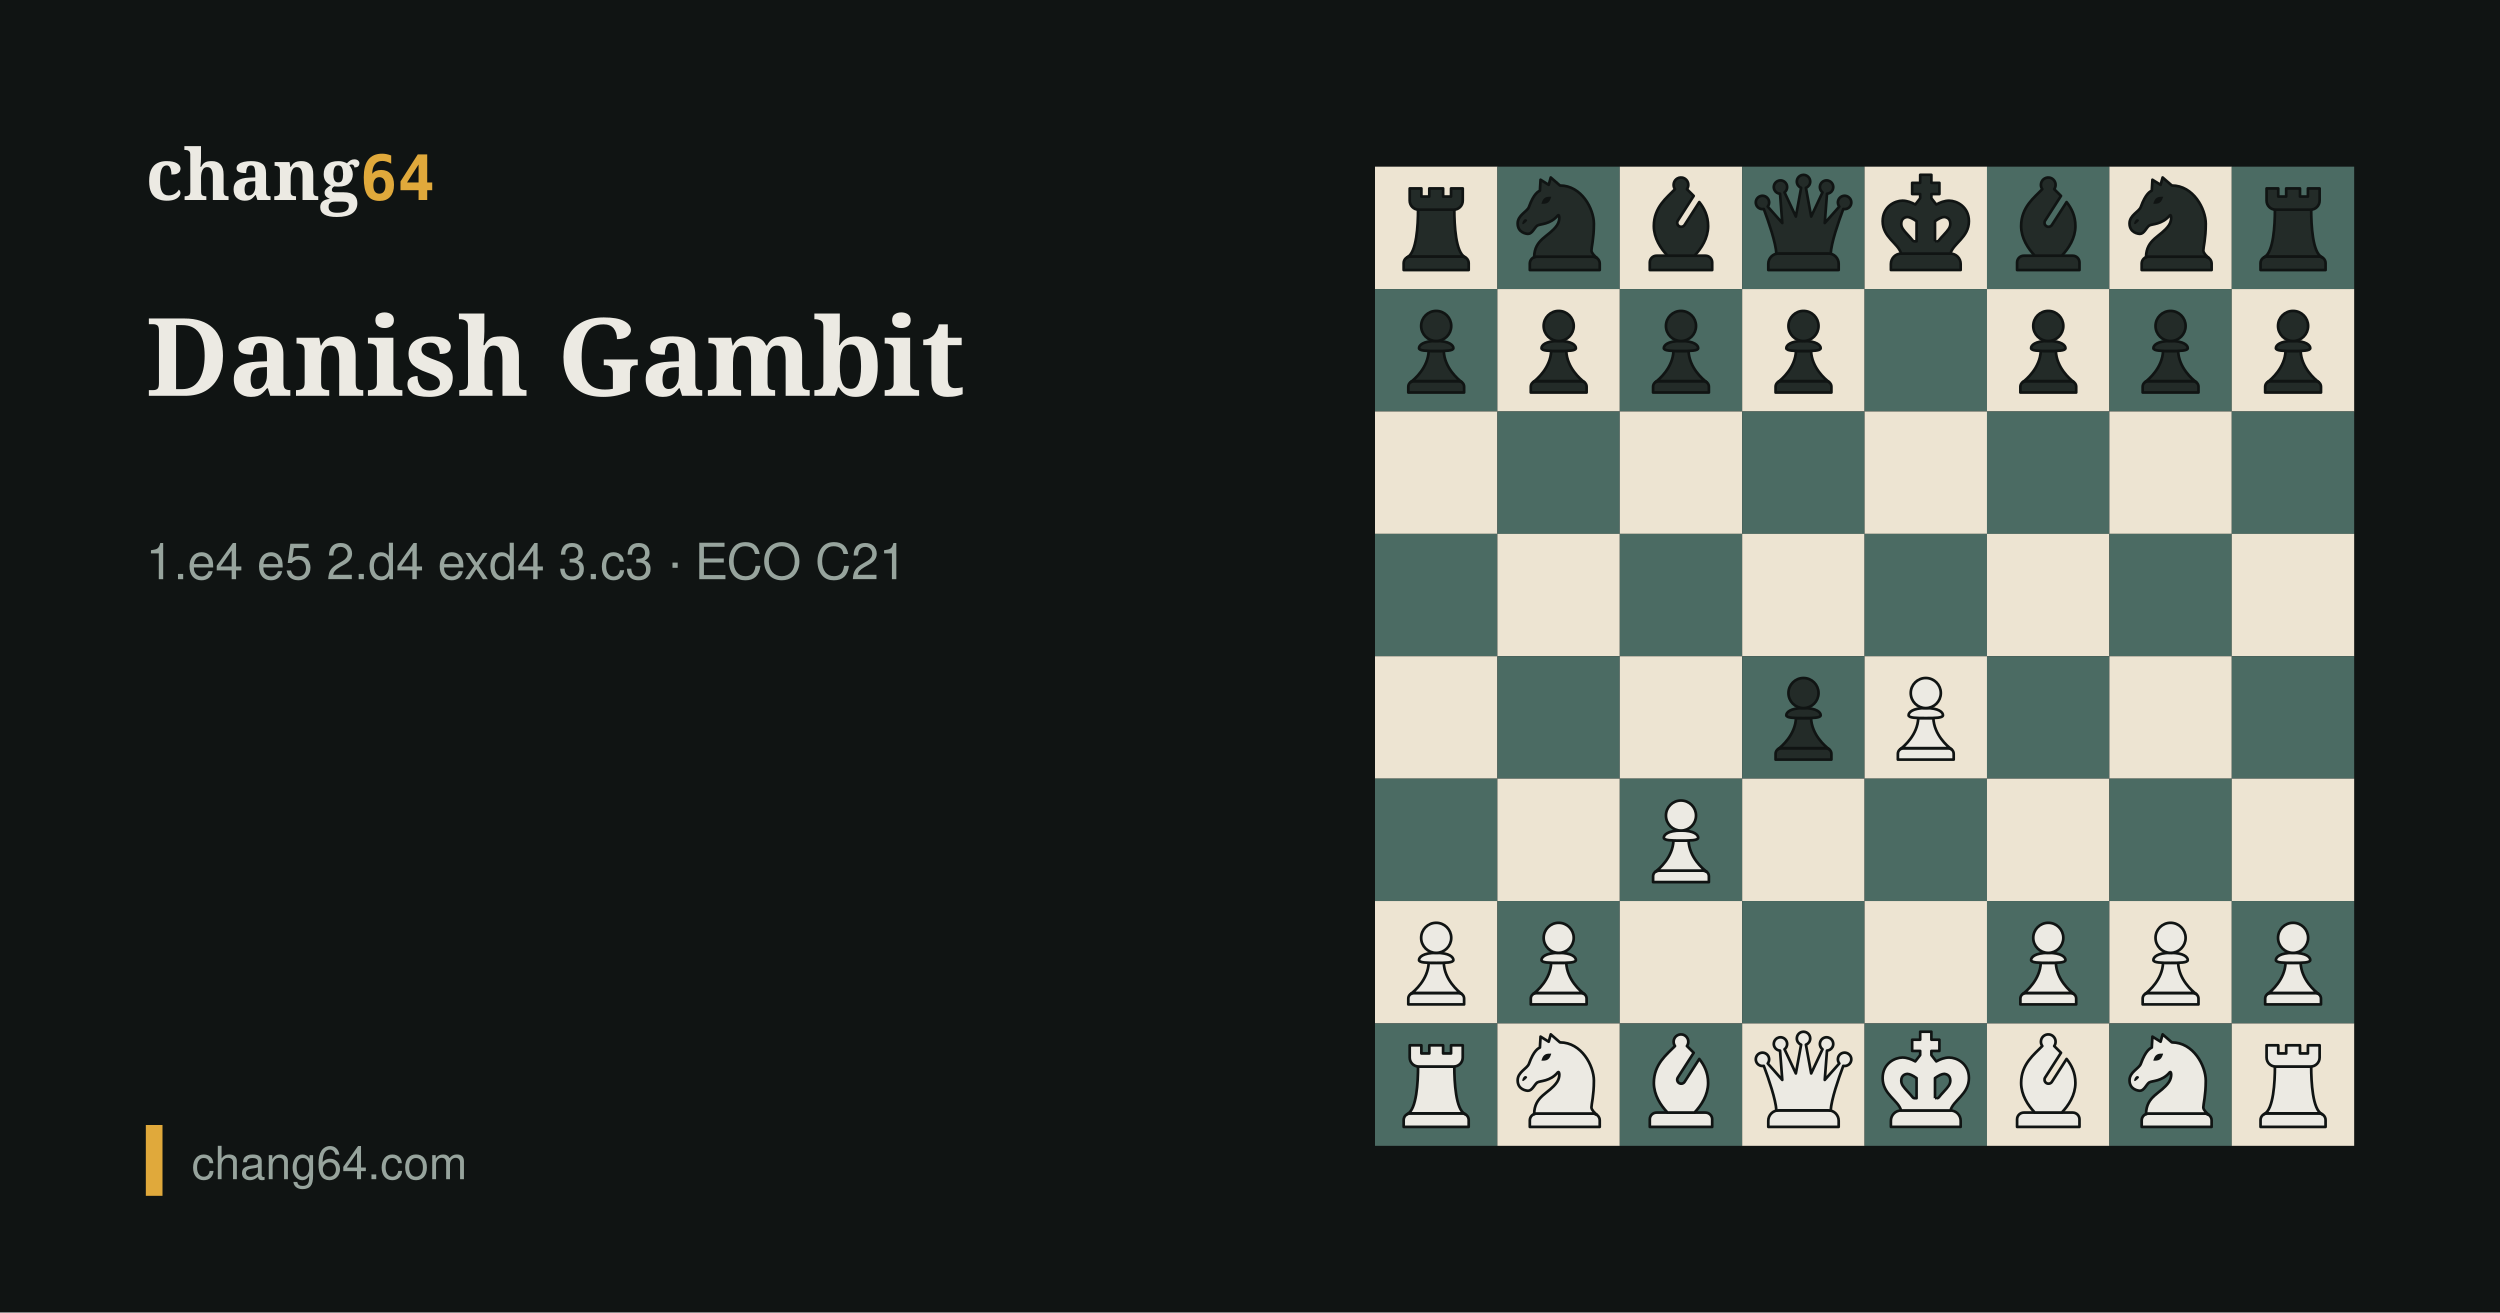
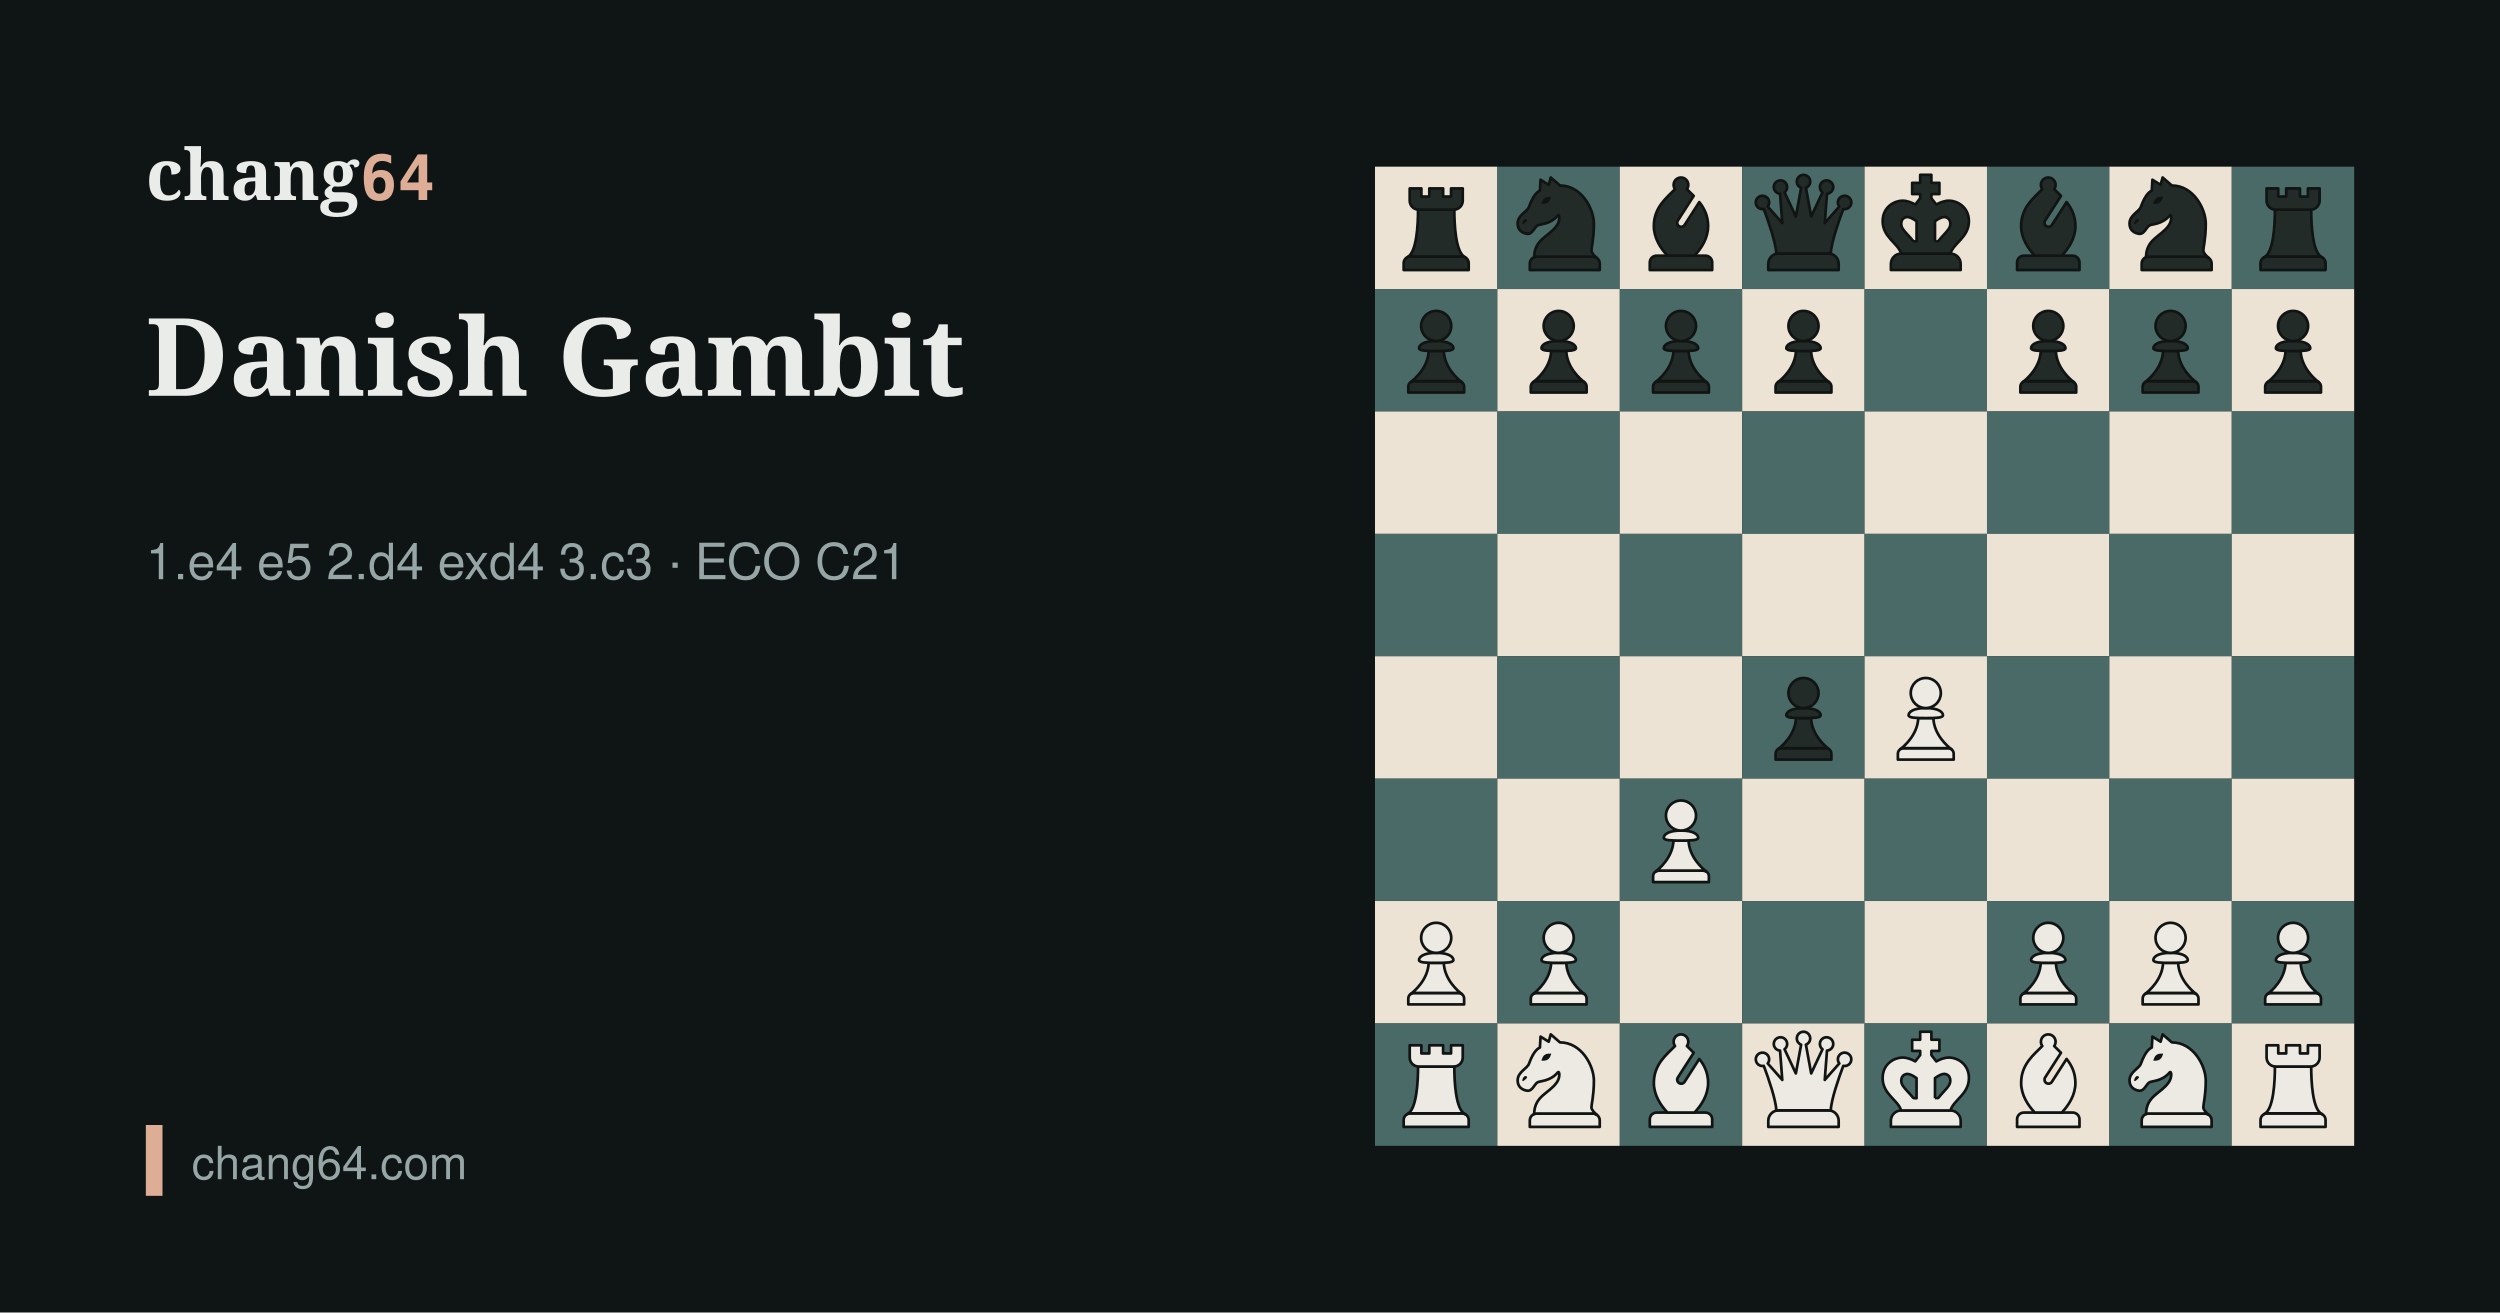
<svg xmlns="http://www.w3.org/2000/svg" width="1200" height="630" viewBox="0 0 1200 630">
-   <rect width="1200" height="630" fill="#101413" />
+   <rect width="1200" height="630" fill="#0F1414" />
  <g transform="translate(660,80)">
-     <rect x="0" y="0" width="58.75" height="58.75" fill="#EDE4D2" />
-     <rect x="58.75" y="0" width="58.75" height="58.75" fill="#4B6B63" />
-     <rect x="117.5" y="0" width="58.75" height="58.75" fill="#EDE4D2" />
-     <rect x="176.25" y="0" width="58.75" height="58.75" fill="#4B6B63" />
-     <rect x="235" y="0" width="58.75" height="58.75" fill="#EDE4D2" />
-     <rect x="293.75" y="0" width="58.75" height="58.75" fill="#4B6B63" />
-     <rect x="352.5" y="0" width="58.75" height="58.75" fill="#EDE4D2" />
-     <rect x="411.25" y="0" width="58.75" height="58.75" fill="#4B6B63" />
-     <rect x="0" y="58.75" width="58.75" height="58.75" fill="#4B6B63" />
-     <rect x="58.75" y="58.75" width="58.75" height="58.75" fill="#EDE4D2" />
-     <rect x="117.5" y="58.75" width="58.75" height="58.75" fill="#4B6B63" />
-     <rect x="176.25" y="58.75" width="58.75" height="58.75" fill="#EDE4D2" />
-     <rect x="235" y="58.75" width="58.75" height="58.75" fill="#4B6B63" />
-     <rect x="293.75" y="58.75" width="58.75" height="58.75" fill="#EDE4D2" />
-     <rect x="352.5" y="58.75" width="58.75" height="58.75" fill="#4B6B63" />
-     <rect x="411.25" y="58.75" width="58.75" height="58.75" fill="#EDE4D2" />
-     <rect x="0" y="117.5" width="58.75" height="58.75" fill="#EDE4D2" />
-     <rect x="58.75" y="117.5" width="58.75" height="58.75" fill="#4B6B63" />
-     <rect x="117.5" y="117.5" width="58.75" height="58.75" fill="#EDE4D2" />
-     <rect x="176.25" y="117.5" width="58.75" height="58.75" fill="#4B6B63" />
-     <rect x="235" y="117.5" width="58.75" height="58.75" fill="#EDE4D2" />
-     <rect x="293.75" y="117.5" width="58.75" height="58.75" fill="#4B6B63" />
-     <rect x="352.5" y="117.5" width="58.75" height="58.75" fill="#EDE4D2" />
-     <rect x="411.25" y="117.5" width="58.75" height="58.75" fill="#4B6B63" />
-     <rect x="0" y="176.25" width="58.75" height="58.75" fill="#4B6B63" />
-     <rect x="58.75" y="176.25" width="58.75" height="58.75" fill="#EDE4D2" />
-     <rect x="117.5" y="176.25" width="58.75" height="58.75" fill="#4B6B63" />
-     <rect x="176.25" y="176.25" width="58.75" height="58.75" fill="#EDE4D2" />
-     <rect x="235" y="176.25" width="58.75" height="58.75" fill="#4B6B63" />
-     <rect x="293.75" y="176.25" width="58.75" height="58.75" fill="#EDE4D2" />
-     <rect x="352.5" y="176.25" width="58.75" height="58.75" fill="#4B6B63" />
-     <rect x="411.25" y="176.25" width="58.75" height="58.75" fill="#EDE4D2" />
-     <rect x="0" y="235" width="58.75" height="58.75" fill="#EDE4D2" />
-     <rect x="58.75" y="235" width="58.75" height="58.75" fill="#4B6B63" />
-     <rect x="117.5" y="235" width="58.75" height="58.75" fill="#EDE4D2" />
-     <rect x="176.25" y="235" width="58.75" height="58.75" fill="#4B6B63" />
-     <rect x="235" y="235" width="58.75" height="58.75" fill="#EDE4D2" />
-     <rect x="293.75" y="235" width="58.75" height="58.75" fill="#4B6B63" />
-     <rect x="352.5" y="235" width="58.75" height="58.75" fill="#EDE4D2" />
-     <rect x="411.25" y="235" width="58.75" height="58.75" fill="#4B6B63" />
-     <rect x="0" y="293.75" width="58.75" height="58.75" fill="#4B6B63" />
-     <rect x="58.75" y="293.75" width="58.75" height="58.75" fill="#EDE4D2" />
-     <rect x="117.5" y="293.75" width="58.75" height="58.75" fill="#4B6B63" />
-     <rect x="176.25" y="293.75" width="58.75" height="58.75" fill="#EDE4D2" />
-     <rect x="235" y="293.75" width="58.75" height="58.75" fill="#4B6B63" />
-     <rect x="293.75" y="293.75" width="58.75" height="58.75" fill="#EDE4D2" />
-     <rect x="352.5" y="293.75" width="58.75" height="58.75" fill="#4B6B63" />
-     <rect x="411.25" y="293.75" width="58.75" height="58.75" fill="#EDE4D2" />
-     <rect x="0" y="352.5" width="58.75" height="58.75" fill="#EDE4D2" />
-     <rect x="58.75" y="352.5" width="58.75" height="58.75" fill="#4B6B63" />
-     <rect x="117.5" y="352.5" width="58.75" height="58.75" fill="#EDE4D2" />
-     <rect x="176.25" y="352.5" width="58.75" height="58.75" fill="#4B6B63" />
-     <rect x="235" y="352.5" width="58.75" height="58.75" fill="#EDE4D2" />
-     <rect x="293.75" y="352.5" width="58.75" height="58.75" fill="#4B6B63" />
-     <rect x="352.5" y="352.5" width="58.75" height="58.75" fill="#EDE4D2" />
-     <rect x="411.25" y="352.5" width="58.75" height="58.75" fill="#4B6B63" />
-     <rect x="0" y="411.25" width="58.75" height="58.75" fill="#4B6B63" />
-     <rect x="58.75" y="411.25" width="58.75" height="58.75" fill="#EDE4D2" />
-     <rect x="117.5" y="411.25" width="58.75" height="58.75" fill="#4B6B63" />
-     <rect x="176.25" y="411.25" width="58.75" height="58.75" fill="#EDE4D2" />
-     <rect x="235" y="411.25" width="58.75" height="58.75" fill="#4B6B63" />
-     <rect x="293.75" y="411.25" width="58.75" height="58.75" fill="#EDE4D2" />
-     <rect x="352.5" y="411.25" width="58.75" height="58.75" fill="#4B6B63" />
-     <rect x="411.25" y="411.25" width="58.75" height="58.75" fill="#EDE4D2" />
+     <rect x="0" y="0" width="58.75" height="58.75" fill="#EDE3D5" />
+     <rect x="58.75" y="0" width="58.75" height="58.75" fill="#4A6A68" />
+     <rect x="117.5" y="0" width="58.75" height="58.75" fill="#EDE3D5" />
+     <rect x="176.25" y="0" width="58.75" height="58.75" fill="#4A6A68" />
+     <rect x="235" y="0" width="58.75" height="58.75" fill="#EDE3D5" />
+     <rect x="293.75" y="0" width="58.75" height="58.75" fill="#4A6A68" />
+     <rect x="352.5" y="0" width="58.75" height="58.75" fill="#EDE3D5" />
+     <rect x="411.25" y="0" width="58.75" height="58.75" fill="#4A6A68" />
+     <rect x="0" y="58.75" width="58.75" height="58.75" fill="#4A6A68" />
+     <rect x="58.75" y="58.75" width="58.75" height="58.75" fill="#EDE3D5" />
+     <rect x="117.5" y="58.75" width="58.75" height="58.75" fill="#4A6A68" />
+     <rect x="176.25" y="58.75" width="58.75" height="58.75" fill="#EDE3D5" />
+     <rect x="235" y="58.75" width="58.75" height="58.75" fill="#4A6A68" />
+     <rect x="293.75" y="58.75" width="58.75" height="58.75" fill="#EDE3D5" />
+     <rect x="352.5" y="58.75" width="58.75" height="58.75" fill="#4A6A68" />
+     <rect x="411.25" y="58.75" width="58.75" height="58.75" fill="#EDE3D5" />
+     <rect x="0" y="117.5" width="58.75" height="58.75" fill="#EDE3D5" />
+     <rect x="58.75" y="117.5" width="58.75" height="58.75" fill="#4A6A68" />
+     <rect x="117.5" y="117.5" width="58.75" height="58.75" fill="#EDE3D5" />
+     <rect x="176.25" y="117.5" width="58.75" height="58.75" fill="#4A6A68" />
+     <rect x="235" y="117.5" width="58.75" height="58.75" fill="#EDE3D5" />
+     <rect x="293.75" y="117.5" width="58.75" height="58.75" fill="#4A6A68" />
+     <rect x="352.5" y="117.5" width="58.75" height="58.75" fill="#EDE3D5" />
+     <rect x="411.25" y="117.5" width="58.75" height="58.75" fill="#4A6A68" />
+     <rect x="0" y="176.25" width="58.75" height="58.75" fill="#4A6A68" />
+     <rect x="58.75" y="176.25" width="58.75" height="58.75" fill="#EDE3D5" />
+     <rect x="117.5" y="176.25" width="58.75" height="58.75" fill="#4A6A68" />
+     <rect x="176.25" y="176.25" width="58.75" height="58.75" fill="#EDE3D5" />
+     <rect x="235" y="176.25" width="58.75" height="58.75" fill="#4A6A68" />
+     <rect x="293.75" y="176.25" width="58.75" height="58.75" fill="#EDE3D5" />
+     <rect x="352.5" y="176.25" width="58.75" height="58.75" fill="#4A6A68" />
+     <rect x="411.25" y="176.25" width="58.75" height="58.75" fill="#EDE3D5" />
+     <rect x="0" y="235" width="58.75" height="58.75" fill="#EDE3D5" />
+     <rect x="58.75" y="235" width="58.75" height="58.75" fill="#4A6A68" />
+     <rect x="117.5" y="235" width="58.75" height="58.75" fill="#EDE3D5" />
+     <rect x="176.25" y="235" width="58.75" height="58.75" fill="#4A6A68" />
+     <rect x="235" y="235" width="58.75" height="58.75" fill="#EDE3D5" />
+     <rect x="293.75" y="235" width="58.75" height="58.75" fill="#4A6A68" />
+     <rect x="352.5" y="235" width="58.75" height="58.75" fill="#EDE3D5" />
+     <rect x="411.25" y="235" width="58.75" height="58.75" fill="#4A6A68" />
+     <rect x="0" y="293.75" width="58.75" height="58.75" fill="#4A6A68" />
+     <rect x="58.75" y="293.75" width="58.75" height="58.75" fill="#EDE3D5" />
+     <rect x="117.5" y="293.75" width="58.75" height="58.75" fill="#4A6A68" />
+     <rect x="176.25" y="293.75" width="58.75" height="58.75" fill="#EDE3D5" />
+     <rect x="235" y="293.75" width="58.75" height="58.75" fill="#4A6A68" />
+     <rect x="293.75" y="293.75" width="58.75" height="58.75" fill="#EDE3D5" />
+     <rect x="352.5" y="293.75" width="58.75" height="58.75" fill="#4A6A68" />
+     <rect x="411.25" y="293.75" width="58.75" height="58.75" fill="#EDE3D5" />
+     <rect x="0" y="352.5" width="58.75" height="58.75" fill="#EDE3D5" />
+     <rect x="58.75" y="352.5" width="58.75" height="58.75" fill="#4A6A68" />
+     <rect x="117.5" y="352.5" width="58.75" height="58.75" fill="#EDE3D5" />
+     <rect x="176.25" y="352.5" width="58.75" height="58.75" fill="#4A6A68" />
+     <rect x="235" y="352.5" width="58.75" height="58.75" fill="#EDE3D5" />
+     <rect x="293.75" y="352.5" width="58.75" height="58.75" fill="#4A6A68" />
+     <rect x="352.5" y="352.5" width="58.75" height="58.75" fill="#EDE3D5" />
+     <rect x="411.25" y="352.5" width="58.75" height="58.75" fill="#4A6A68" />
+     <rect x="0" y="411.25" width="58.75" height="58.75" fill="#4A6A68" />
+     <rect x="58.75" y="411.25" width="58.75" height="58.75" fill="#EDE3D5" />
+     <rect x="117.5" y="411.25" width="58.75" height="58.75" fill="#4A6A68" />
+     <rect x="176.25" y="411.25" width="58.75" height="58.75" fill="#EDE3D5" />
+     <rect x="235" y="411.25" width="58.75" height="58.75" fill="#4A6A68" />
+     <rect x="293.75" y="411.25" width="58.75" height="58.75" fill="#EDE3D5" />
+     <rect x="352.5" y="411.25" width="58.75" height="58.75" fill="#4A6A68" />
+     <rect x="411.25" y="411.25" width="58.75" height="58.75" fill="#EDE3D5" />
    <defs>
      <symbol id="pbr" viewBox="0 0 45 45">
        <path d="M12.99,33.03h19.01c1.35,0,2.45,1.1,2.45,2.45v2.52H10.54v-2.52c0-1.35,1.1-2.45,2.45-2.45Z" fill="#232b28" stroke="#101413" stroke-linecap="round" stroke-linejoin="round" />
        <path d="M29.17,15.8c-.07,0-.15.01-.23.01h-12.88c-.08,0-.15,0-.23-.01-.01,5.69-.51,15.85-3.95,17.49,0,0,0,0,0,0,.33-.17.71-.27,1.11-.27h19.01c.4,0,.78.1,1.11.27,0,0,0,0,0,0-3.45-1.65-3.94-11.8-3.95-17.49Z" fill="#232b28" stroke="#101413" stroke-linecap="round" stroke-linejoin="round" />
        <path d="M27.96,8v2.99h-2.92v-2.99h-5.07v2.99h-2.92v-2.99h-4.29v4.5c0,1.83,1.48,3.31,3.31,3.31h12.88c1.83,0,3.31-1.48,3.31-3.31v-4.5h-4.29Z" fill="#232b28" stroke="#101413" stroke-linecap="round" stroke-linejoin="round" />
      </symbol>
      <symbol id="pbn" viewBox="0 0 45 45">
        <path d="M14.4,33.1h20.67c1.39,0,2.52,1.13,2.52,2.52v2.38H11.88v-2.38c0-1.39,1.13-2.52,2.52-2.52Z" fill="#232b28" stroke="#101413" stroke-linecap="round" stroke-linejoin="round" stroke-width="1" />
        <path d="M14.65,21.66c.97-.66,4.68-.28,7.56-3.75.52-.62.98,1.68-.34,3.64-2.86,4.23-8.3,4.94-8.39,11.72.29-.11.6-.18.92-.18h20.67c.52,0,1,.16,1.4.42-.55-.46-1.93-1.71-1.93-2.68,0-1.21.9-4.35.9-9.83s-4.54-14.07-12.47-14.07l-3.39-2.95-.75,2.7-3-1.87s-.15,2.38-.24,4.01c-.54.3-2.22.96-4.03,5.99-.63,1.75-4.15,3-4.15,6.07,0,3.41,3.21,3.83,3.82,3.83,1.57,0,2.36-2.34,3.42-3.06Z" fill="#232b28" stroke="#101413" stroke-linecap="round" stroke-linejoin="round" stroke-width="1" />
        <path d="M18.54,13.2c.9-.63.98-1.58,1.21-2.02.03-.06-.02-.12-.08-.12-.49.06-1.4-.18-2.31.45-.9.64-.98,1.58-1.2,2.02-.03.06.02.12.08.12.49-.06,1.4.18,2.3-.45Z" fill="#101413" />
        <path d="M10.24,20.58c-.46.42-.86.73-1.07.5s.14-1.16.6-1.57.87-.16,1.08.07-.15.59-.61,1.01Z" fill="#101413" />
      </symbol>
      <symbol id="pbb" viewBox="0 0 45 45">
        <path d="M13.5,32.74h18c1.36,0,2.47,1.11,2.47,2.47v2.79H11.03v-2.79c0-1.36,1.11-2.47,2.47-2.47Z" fill="#232b28" stroke="#101413" stroke-linecap="round" stroke-linejoin="round" stroke-width="1" />
        <path d="M27.46,32.74c2.5-2.65,5.01-6.42,5.01-10.9,0-3.8-1.45-6.58-3.24-8.82l-5.4,8.41c-.44.69-1.36.89-2.04.45h0c-.69-.44-.89-1.36-.45-2.04l5.83-9.09c-.88-.88-1.74-1.69-2.49-2.47.4-.56.6-1.27.47-2.04-.18-1.1-1.08-2.02-2.18-2.21-1.7-.29-3.18,1.01-3.18,2.66,0,.59.19,1.13.51,1.58-2.94,3.06-7.78,6.6-7.78,13.55,0,4.48,2.51,8.26,5.01,10.9h9.93Z" fill="#232b28" stroke="#101413" stroke-linecap="round" stroke-linejoin="round" stroke-width="1" />
      </symbol>
      <symbol id="pbq" viewBox="0 0 45 45">
        <path d="M31.62,31.91H13.38c-2.1,0-3.82,1.72-3.82,3.82v2.27h25.88v-2.27c0-2.11-1.71-3.82-3.82-3.82Z" fill="#232b28" stroke="#101413" stroke-linecap="round" stroke-linejoin="round" />
        <path d="M39.59,11.71c-.8-1.1-2.33-1.34-3.43-.54s-1.34,2.33-.54,3.43c.02.02.04.04.05.07l-5.35,6.05.82-10.77c.83-.06,1.62-.53,2.03-1.33.62-1.21.14-2.69-1.07-3.3-.19-.1-.39-.16-.58-.21h0s0,0,0,0c-1.07-.24-2.2.26-2.72,1.28-.55,1.07-.23,2.35.69,3.06l-4.16,8.89-1.94-10.57c.93-.35,1.58-1.25,1.58-2.29,0-1.36-1.1-2.46-2.46-2.46h0c-1.36,0-2.46,1.1-2.46,2.46,0,1.05.66,1.94,1.58,2.29l-1.94,10.57-4.16-8.89c.92-.71,1.23-1.99.69-3.06-.52-1.02-1.65-1.52-2.72-1.28h0s0,0,0,0c-.2.04-.39.11-.58.21-1.21.62-1.69,2.1-1.07,3.3.41.8,1.19,1.28,2.03,1.33l.82,10.77-5.35-6.05s.04-.04.05-.07c.8-1.1.55-2.63-.54-3.43s-2.63-.55-3.43.54c-.8,1.1-.55,2.63.54,3.43.58.42,1.29.55,1.94.42,1.81,4.84,4.41,12.39,4.63,16.46.28-.06.56-.1.86-.1h18.24c.3,0,.58.04.86.1.22-4.07,2.81-11.61,4.63-16.46.65.13,1.36,0,1.94-.42,1.1-.8,1.34-2.33.54-3.43Z" fill="#232b28" stroke="#101413" stroke-linecap="round" stroke-linejoin="round" />
      </symbol>
      <symbol id="pbk" viewBox="0 0 45 45">
        <path d="M31.54,31.96H13.46c-2.08,0-3.79,1.7-3.79,3.79v2.25h25.66v-2.25c0-2.09-1.7-3.79-3.79-3.79Z" fill="#232b28" stroke="#101413" stroke-linecap="round" stroke-linejoin="round" stroke-width=".98" />
        <path d="M31.08,12.5c-1.67,0-3.32.64-4.72,1.42l-1.8-2.32v-1.53h2.95v-4.12h-2.95v-2.95h-4.12v2.95h-2.95v4.12h2.95v1.53l-1.8,2.32c-1.4-.78-3.05-1.42-4.72-1.42-2.74,0-7.28,2.13-7.28,7.55,0,5.98,5.8,8.15,6.78,11.92.01,0,.03,0,.04,0h18.08s.03,0,.04,0c.97-3.77,6.78-5.94,6.78-11.92,0-5.41-4.54-7.55-7.28-7.55ZM29.1,25.07c-.58.62-1.23,1.31-1.82,2.09-.14.18-.35.29-.58.29-.35,0-.84,0-.81,0v-7.39c1.3-.96,2.57-1.55,3.39-1.56.42.03,2.24.27,2.24,2.46,0,1.37-.74,2.3-2.42,4.1ZM13.48,20.97c0-2.19,1.82-2.44,2.24-2.46.82.01,2.09.6,3.39,1.56v7.39s-.46,0-.81,0c-.23,0-.44-.11-.58-.29-.59-.77-1.24-1.46-1.82-2.09-1.68-1.8-2.42-2.73-2.42-4.1Z" fill="#232b28" stroke="#101413" stroke-linecap="round" stroke-linejoin="round" stroke-width=".98" />
      </symbol>
      <symbol id="pbp" viewBox="0 0 45 45">
        <path d="M14.31,33.79h16.38c1.14,0,2.07.93,2.07,2.07v2.14H12.24v-2.14c0-1.14.93-2.07,2.07-2.07Z" fill="#232b28" stroke="#101413" stroke-linecap="round" stroke-linejoin="round" />
        <path d="M31.85,34.14c-1.31-1.01-6.34-5.24-6.57-11.44-.84.03-1.78.03-2.77.03s-1.94,0-2.77-.03c-.24,6.2-5.26,10.43-6.57,11.44,0,0,0,0,0,0,.33-.22.73-.35,1.16-.35h16.38c.43,0,.83.13,1.16.35,0,0,0,0,0,0Z" fill="#232b28" stroke="#101413" stroke-linecap="round" stroke-linejoin="round" />
        <path d="M28.82,21.68c0,1.02-2.83,1.05-6.32,1.05s-6.32-.04-6.32-1.05,1.41-2.63,6.32-2.63,6.32,1.61,6.32,2.63Z" fill="#232b28" stroke="#101413" stroke-linecap="round" stroke-linejoin="round" />
        <circle cx="22.5" cy="13.53" r="5.53" fill="#232b28" stroke="#101413" stroke-linecap="round" stroke-linejoin="round" />
      </symbol>
      <symbol id="pwp" viewBox="0 0 45 45">
        <path d="M14.31,33.79h16.38c1.14,0,2.07.93,2.07,2.07v2.14H12.24v-2.14c0-1.14.93-2.07,2.07-2.07Z" fill="#eceae3" stroke="#101413" stroke-linecap="round" stroke-linejoin="round" />
        <path d="M31.85,34.14c-1.31-1.01-6.34-5.24-6.57-11.44-.84.03-1.78.03-2.77.03s-1.94,0-2.77-.03c-.24,6.2-5.26,10.43-6.57,11.44,0,0,0,0,0,0,.33-.22.73-.35,1.16-.35h16.38c.43,0,.83.13,1.16.35,0,0,0,0,0,0Z" fill="#eceae3" stroke="#101413" stroke-linecap="round" stroke-linejoin="round" />
        <path d="M28.82,21.68c0,1.02-2.83,1.05-6.32,1.05s-6.32-.04-6.32-1.05,1.41-2.63,6.32-2.63,6.32,1.61,6.32,2.63Z" fill="#eceae3" stroke="#101413" stroke-linecap="round" stroke-linejoin="round" />
        <circle cx="22.5" cy="13.53" r="5.53" fill="#eceae3" stroke="#101413" stroke-linecap="round" stroke-linejoin="round" />
      </symbol>
      <symbol id="pwr" viewBox="0 0 45 45">
        <path d="M12.99,33.03h19.01c1.35,0,2.45,1.1,2.45,2.45v2.52H10.54v-2.52c0-1.35,1.1-2.45,2.45-2.45Z" fill="#eceae3" stroke="#101413" stroke-linecap="round" stroke-linejoin="round" />
        <path d="M29.17,15.8c-.07,0-.15.01-.23.01h-12.88c-.08,0-.15,0-.23-.01-.01,5.69-.51,15.85-3.95,17.49,0,0,0,0,0,0,.33-.17.71-.27,1.11-.27h19.01c.4,0,.78.1,1.11.27,0,0,0,0,0,0-3.45-1.65-3.94-11.8-3.95-17.49Z" fill="#eceae3" stroke="#101413" stroke-linecap="round" stroke-linejoin="round" />
        <path d="M27.96,8v2.99h-2.92v-2.99h-5.07v2.99h-2.92v-2.99h-4.29v4.5c0,1.83,1.48,3.31,3.31,3.31h12.88c1.83,0,3.31-1.48,3.31-3.31v-4.5h-4.29Z" fill="#eceae3" stroke="#101413" stroke-linecap="round" stroke-linejoin="round" />
      </symbol>
      <symbol id="pwn" viewBox="0 0 45 45">
        <path d="M14.4,33.1h20.67c1.39,0,2.52,1.13,2.52,2.52v2.38H11.88v-2.38c0-1.39,1.13-2.52,2.52-2.52Z" fill="#eceae3" stroke="#101413" stroke-linecap="round" stroke-linejoin="round" stroke-width="1" />
        <path d="M14.65,21.66c.97-.66,4.68-.28,7.56-3.75.52-.62.98,1.68-.34,3.64-2.86,4.23-8.3,4.94-8.39,11.72.29-.11.6-.18.92-.18h20.67c.52,0,1,.16,1.4.42-.55-.46-1.93-1.71-1.93-2.68,0-1.21.9-4.35.9-9.83s-4.54-14.07-12.47-14.07l-3.39-2.95-.75,2.7-3-1.87s-.15,2.38-.24,4.01c-.54.3-2.22.96-4.03,5.99-.63,1.75-4.15,3-4.15,6.07,0,3.41,3.21,3.83,3.82,3.83,1.57,0,2.36-2.34,3.42-3.06Z" fill="#eceae3" stroke="#101413" stroke-linecap="round" stroke-linejoin="round" stroke-width="1" />
        <path d="M18.54,13.2c.9-.63.98-1.58,1.21-2.02.03-.06-.02-.12-.08-.12-.49.06-1.4-.18-2.31.45-.9.64-.98,1.58-1.2,2.02-.03.06.02.12.08.12.49-.06,1.4.18,2.3-.45Z" fill="#101413" />
        <path d="M10.24,20.58c-.46.42-.86.73-1.07.5s.14-1.16.6-1.57.87-.16,1.08.07-.15.59-.61,1.01Z" fill="#101413" />
      </symbol>
      <symbol id="pwb" viewBox="0 0 45 45">
        <path d="M13.5,32.74h18c1.36,0,2.47,1.11,2.47,2.47v2.79H11.03v-2.79c0-1.36,1.11-2.47,2.47-2.47Z" fill="#eceae3" stroke="#101413" stroke-linecap="round" stroke-linejoin="round" stroke-width="1" />
        <path d="M27.46,32.74c2.5-2.65,5.01-6.42,5.01-10.9,0-3.8-1.45-6.58-3.24-8.82l-5.4,8.41c-.44.69-1.36.89-2.04.45h0c-.69-.44-.89-1.36-.45-2.04l5.83-9.09c-.88-.88-1.74-1.69-2.49-2.47.4-.56.6-1.27.47-2.04-.18-1.1-1.08-2.02-2.18-2.21-1.7-.29-3.18,1.01-3.18,2.66,0,.59.19,1.13.51,1.58-2.94,3.06-7.78,6.6-7.78,13.55,0,4.48,2.51,8.26,5.01,10.9h9.93Z" fill="#eceae3" stroke="#101413" stroke-linecap="round" stroke-linejoin="round" stroke-width="1" />
      </symbol>
      <symbol id="pwq" viewBox="0 0 45 45">
        <path d="M31.62,31.91H13.38c-2.1,0-3.82,1.72-3.82,3.82v2.27h25.88v-2.27c0-2.11-1.71-3.82-3.82-3.82Z" fill="#eceae3" stroke="#101413" stroke-linecap="round" stroke-linejoin="round" />
        <path d="M39.59,11.71c-.8-1.1-2.33-1.34-3.43-.54s-1.34,2.33-.54,3.43c.02.02.04.04.05.07l-5.35,6.05.82-10.77c.83-.06,1.62-.53,2.03-1.33.62-1.21.14-2.69-1.07-3.3-.19-.1-.39-.16-.58-.21h0s0,0,0,0c-1.07-.24-2.2.26-2.72,1.28-.55,1.07-.23,2.35.69,3.06l-4.16,8.89-1.94-10.57c.93-.35,1.58-1.25,1.58-2.29,0-1.36-1.1-2.46-2.46-2.46h0c-1.36,0-2.46,1.1-2.46,2.46,0,1.05.66,1.94,1.58,2.29l-1.94,10.57-4.16-8.89c.92-.71,1.23-1.99.69-3.06-.52-1.02-1.65-1.52-2.72-1.28h0s0,0,0,0c-.2.04-.39.11-.58.21-1.21.62-1.69,2.1-1.07,3.3.41.8,1.19,1.28,2.03,1.33l.82,10.77-5.35-6.05s.04-.04.05-.07c.8-1.1.55-2.63-.54-3.43s-2.63-.55-3.43.54c-.8,1.1-.55,2.63.54,3.43.58.42,1.29.55,1.94.42,1.81,4.84,4.41,12.39,4.63,16.46.28-.06.56-.1.86-.1h18.24c.3,0,.58.04.86.1.22-4.07,2.81-11.61,4.63-16.46.65.13,1.36,0,1.94-.42,1.1-.8,1.34-2.33.54-3.43Z" fill="#eceae3" stroke="#101413" stroke-linecap="round" stroke-linejoin="round" />
      </symbol>
      <symbol id="pwk" viewBox="0 0 45 45">
        <path d="M31.54,31.96H13.46c-2.08,0-3.79,1.7-3.79,3.79v2.25h25.66v-2.25c0-2.09-1.7-3.79-3.79-3.79Z" fill="#eceae3" stroke="#101413" stroke-linecap="round" stroke-linejoin="round" stroke-width=".98" />
        <path d="M31.08,12.5c-1.67,0-3.32.64-4.72,1.42l-1.8-2.32v-1.53h2.95v-4.12h-2.95v-2.95h-4.12v2.95h-2.95v4.12h2.95v1.53l-1.8,2.32c-1.4-.78-3.05-1.42-4.72-1.42-2.74,0-7.28,2.13-7.28,7.55,0,5.98,5.8,8.15,6.78,11.92.01,0,.03,0,.04,0h18.08s.03,0,.04,0c.97-3.77,6.78-5.94,6.78-11.92,0-5.41-4.54-7.55-7.28-7.55ZM29.1,25.07c-.58.62-1.23,1.31-1.82,2.09-.14.18-.35.29-.58.29-.35,0-.84,0-.81,0v-7.39c1.3-.96,2.57-1.55,3.39-1.56.42.03,2.24.27,2.24,2.46,0,1.37-.74,2.3-2.42,4.1ZM13.48,20.97c0-2.19,1.82-2.44,2.24-2.46.82.01,2.09.6,3.39,1.56v7.39s-.46,0-.81,0c-.23,0-.44-.11-.58-.29-.59-.77-1.24-1.46-1.82-2.09-1.68-1.8-2.42-2.73-2.42-4.1Z" fill="#eceae3" stroke="#101413" stroke-linecap="round" stroke-linejoin="round" stroke-width=".98" />
      </symbol>
    </defs>
    <use href="#pbr" x="0.0" y="0.0" width="58.75" height="58.75" />
    <use href="#pbn" x="58.8" y="0.0" width="58.75" height="58.75" />
    <use href="#pbb" x="117.5" y="0.0" width="58.75" height="58.75" />
    <use href="#pbq" x="176.3" y="0.0" width="58.75" height="58.75" />
    <use href="#pbk" x="235.0" y="0.0" width="58.75" height="58.75" />
    <use href="#pbb" x="293.8" y="0.0" width="58.75" height="58.75" />
    <use href="#pbn" x="352.5" y="0.0" width="58.75" height="58.75" />
    <use href="#pbr" x="411.3" y="0.0" width="58.75" height="58.75" />
    <use href="#pbp" x="0.0" y="58.8" width="58.75" height="58.75" />
    <use href="#pbp" x="58.8" y="58.8" width="58.75" height="58.75" />
    <use href="#pbp" x="117.5" y="58.8" width="58.75" height="58.75" />
    <use href="#pbp" x="176.3" y="58.8" width="58.75" height="58.75" />
    <use href="#pbp" x="293.8" y="58.8" width="58.75" height="58.75" />
    <use href="#pbp" x="352.5" y="58.8" width="58.75" height="58.75" />
    <use href="#pbp" x="411.3" y="58.8" width="58.75" height="58.75" />
    <use href="#pbp" x="176.3" y="235.0" width="58.75" height="58.75" />
    <use href="#pwp" x="235.0" y="235.0" width="58.75" height="58.75" />
    <use href="#pwp" x="117.5" y="293.8" width="58.75" height="58.75" />
    <use href="#pwp" x="0.0" y="352.5" width="58.75" height="58.75" />
    <use href="#pwp" x="58.8" y="352.5" width="58.75" height="58.75" />
    <use href="#pwp" x="293.8" y="352.5" width="58.75" height="58.75" />
    <use href="#pwp" x="352.5" y="352.5" width="58.75" height="58.75" />
    <use href="#pwp" x="411.3" y="352.5" width="58.75" height="58.75" />
    <use href="#pwr" x="0.0" y="411.3" width="58.75" height="58.75" />
    <use href="#pwn" x="58.8" y="411.3" width="58.75" height="58.75" />
    <use href="#pwb" x="117.5" y="411.3" width="58.75" height="58.75" />
    <use href="#pwq" x="176.3" y="411.3" width="58.75" height="58.75" />
    <use href="#pwk" x="235.0" y="411.3" width="58.75" height="58.75" />
    <use href="#pwb" x="293.8" y="411.3" width="58.75" height="58.75" />
    <use href="#pwn" x="352.5" y="411.3" width="58.75" height="58.75" />
    <use href="#pwr" x="411.3" y="411.3" width="58.75" height="58.75" />
  </g>
-   <text x="70" y="190" font-family="Georgia,serif" font-size="52" font-weight="600" fill="#ECEAE3">Danish Gambit</text>
-   <text x="70" y="278" font-family="Helvetica,Arial,sans-serif" font-size="24" fill="#97A49D">1.e4 e5 2.d4 exd4 3.c3  ·  ECO C21</text>
-   <text x="70" y="96" font-family="Georgia,serif" font-size="34" font-weight="600" fill="#ECEAE3">chang<tspan fill="#E0A93B" font-family="monospace" font-size="30">64</tspan>
+   <text x="70" y="190" font-family="Georgia,serif" font-size="52" font-weight="600" fill="#EAECEA">Danish Gambit</text>
+   <text x="70" y="278" font-family="Helvetica,Arial,sans-serif" font-size="24" fill="#96A5A5">1.e4 e5 2.d4 exd4 3.c3  ·  ECO C21</text>
+   <text x="70" y="96" font-family="Georgia,serif" font-size="34" font-weight="600" fill="#EAECEA">chang<tspan fill="#DDAE95" font-family="monospace" font-size="30">64</tspan>
  </text>
-   <rect x="70" y="540" width="8" height="34" fill="#E0A93B" />
-   <text x="92" y="566" font-family="Helvetica,Arial,sans-serif" font-size="22" fill="#97A49D">chang64.com</text>
+   <rect x="70" y="540" width="8" height="34" fill="#DDAE95" />
+   <text x="92" y="566" font-family="Helvetica,Arial,sans-serif" font-size="22" fill="#96A5A5">chang64.com</text>
</svg>
